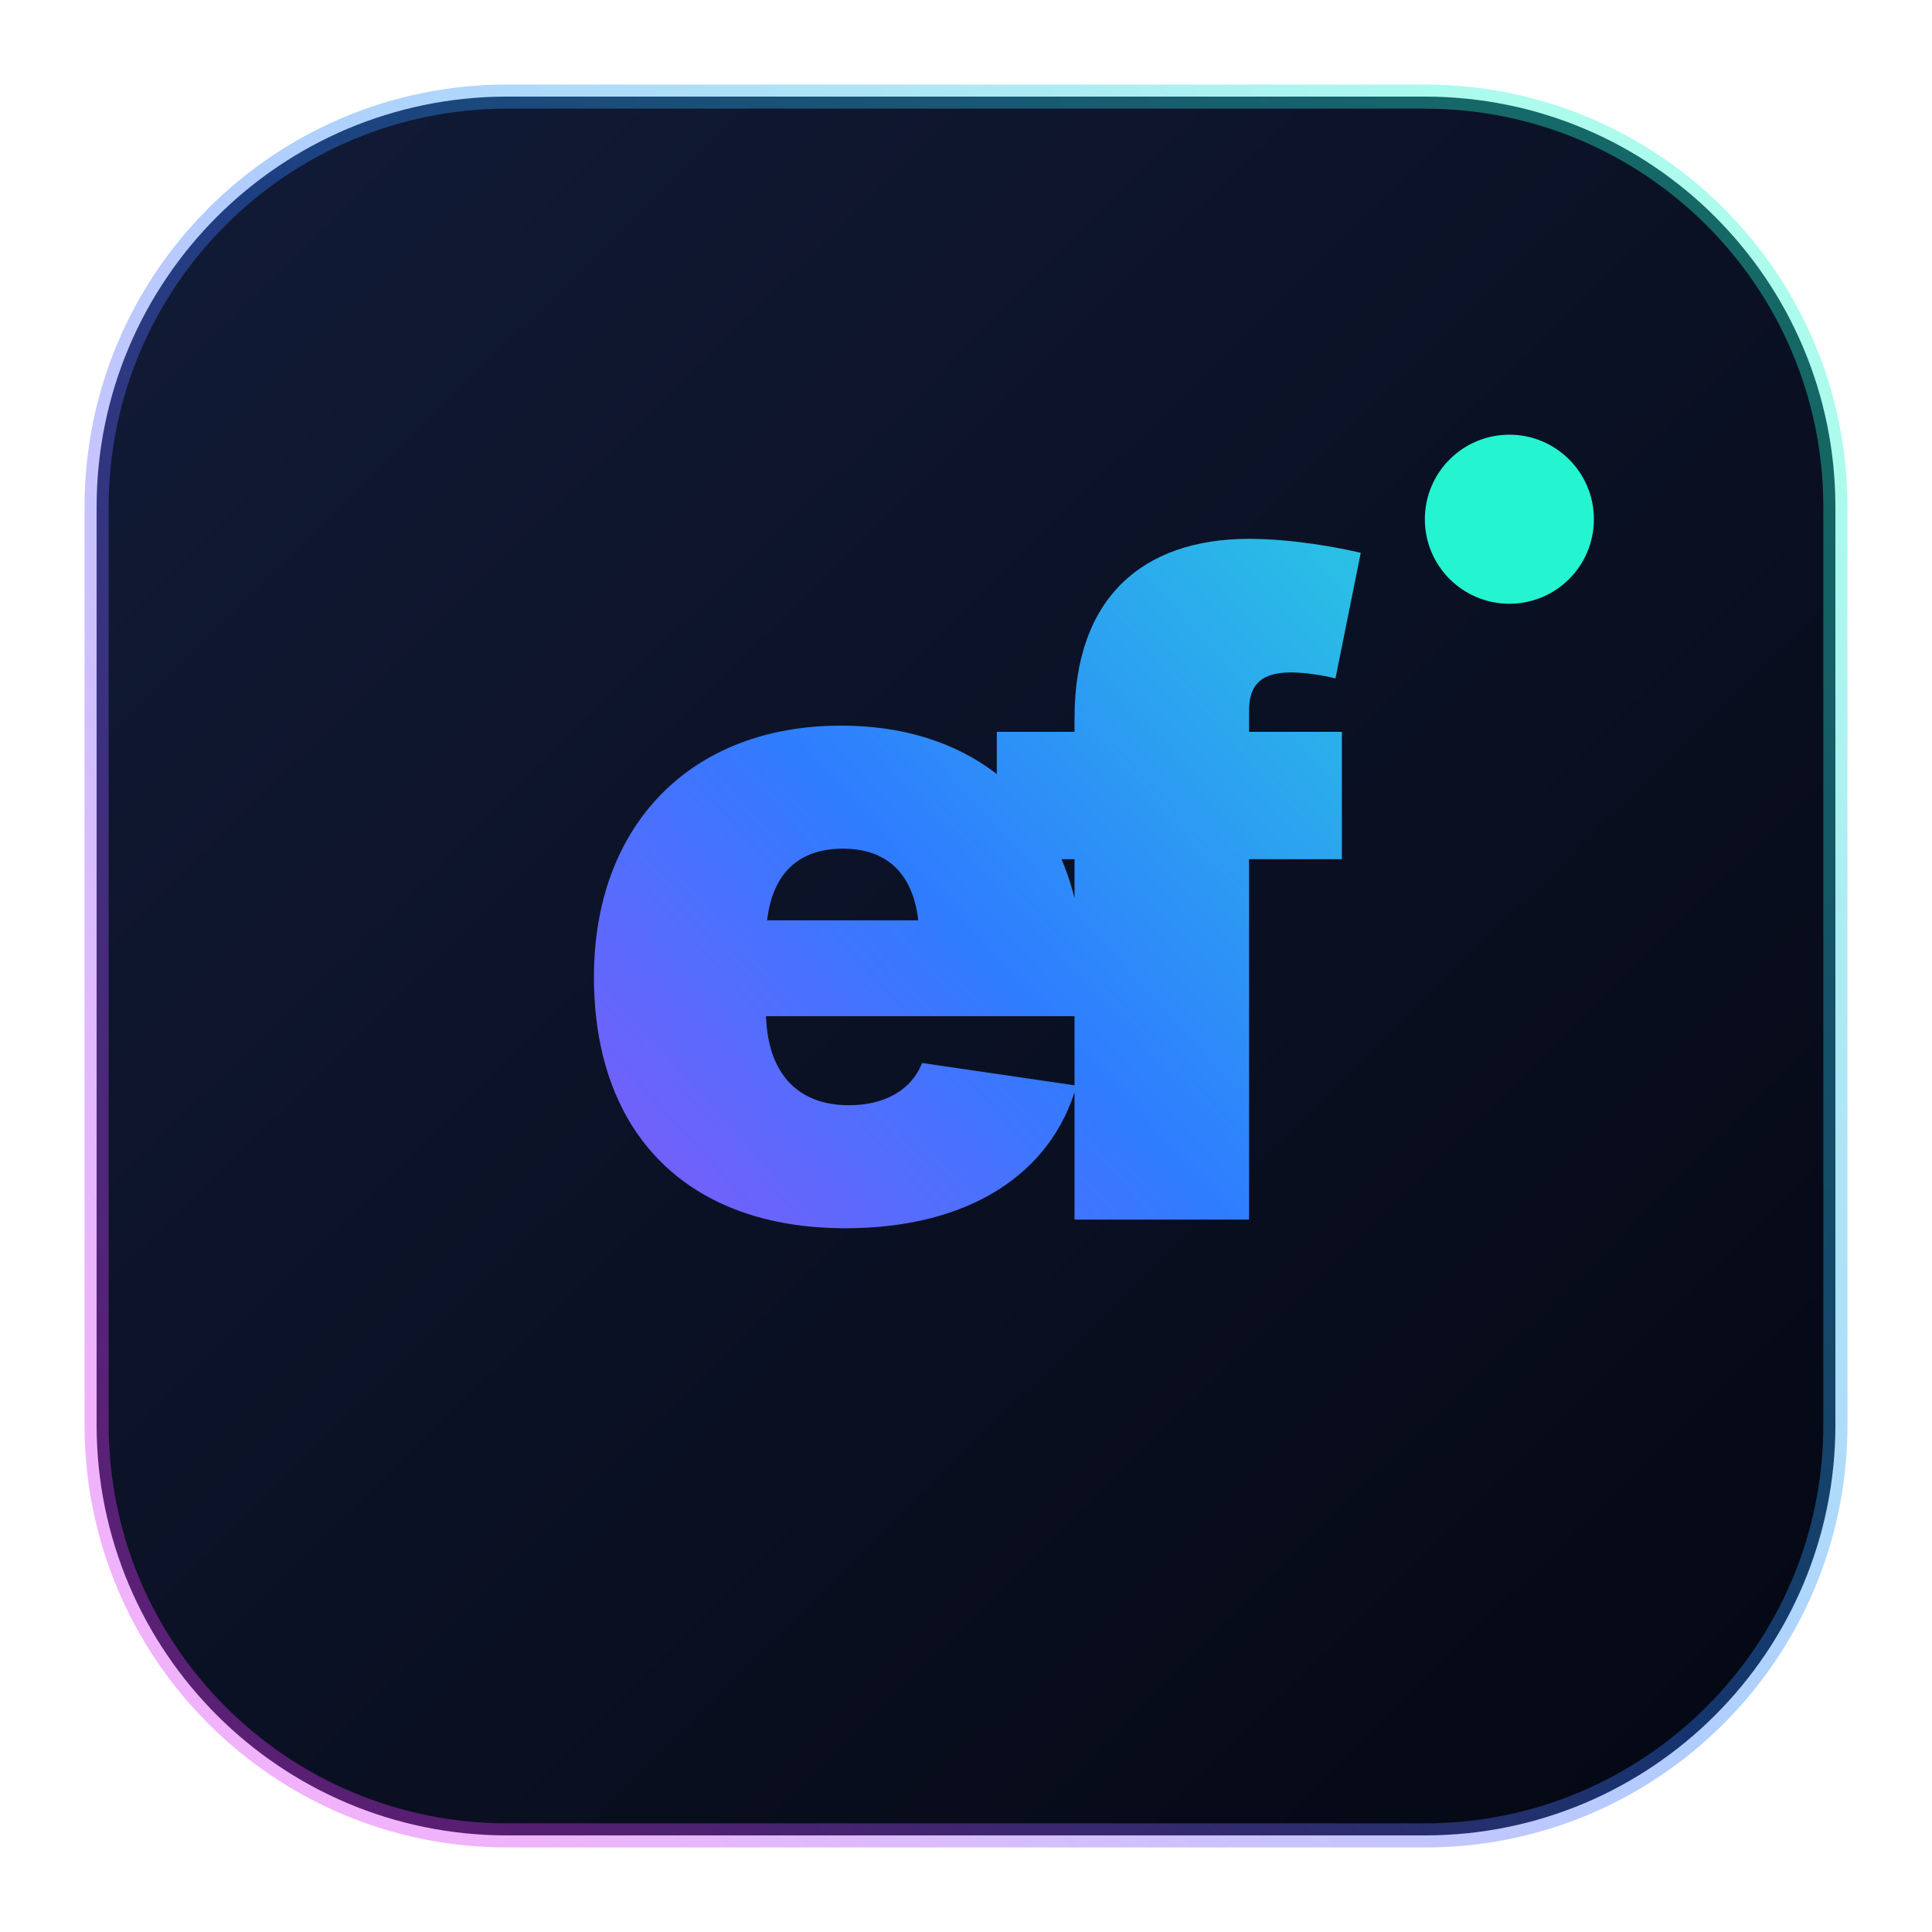
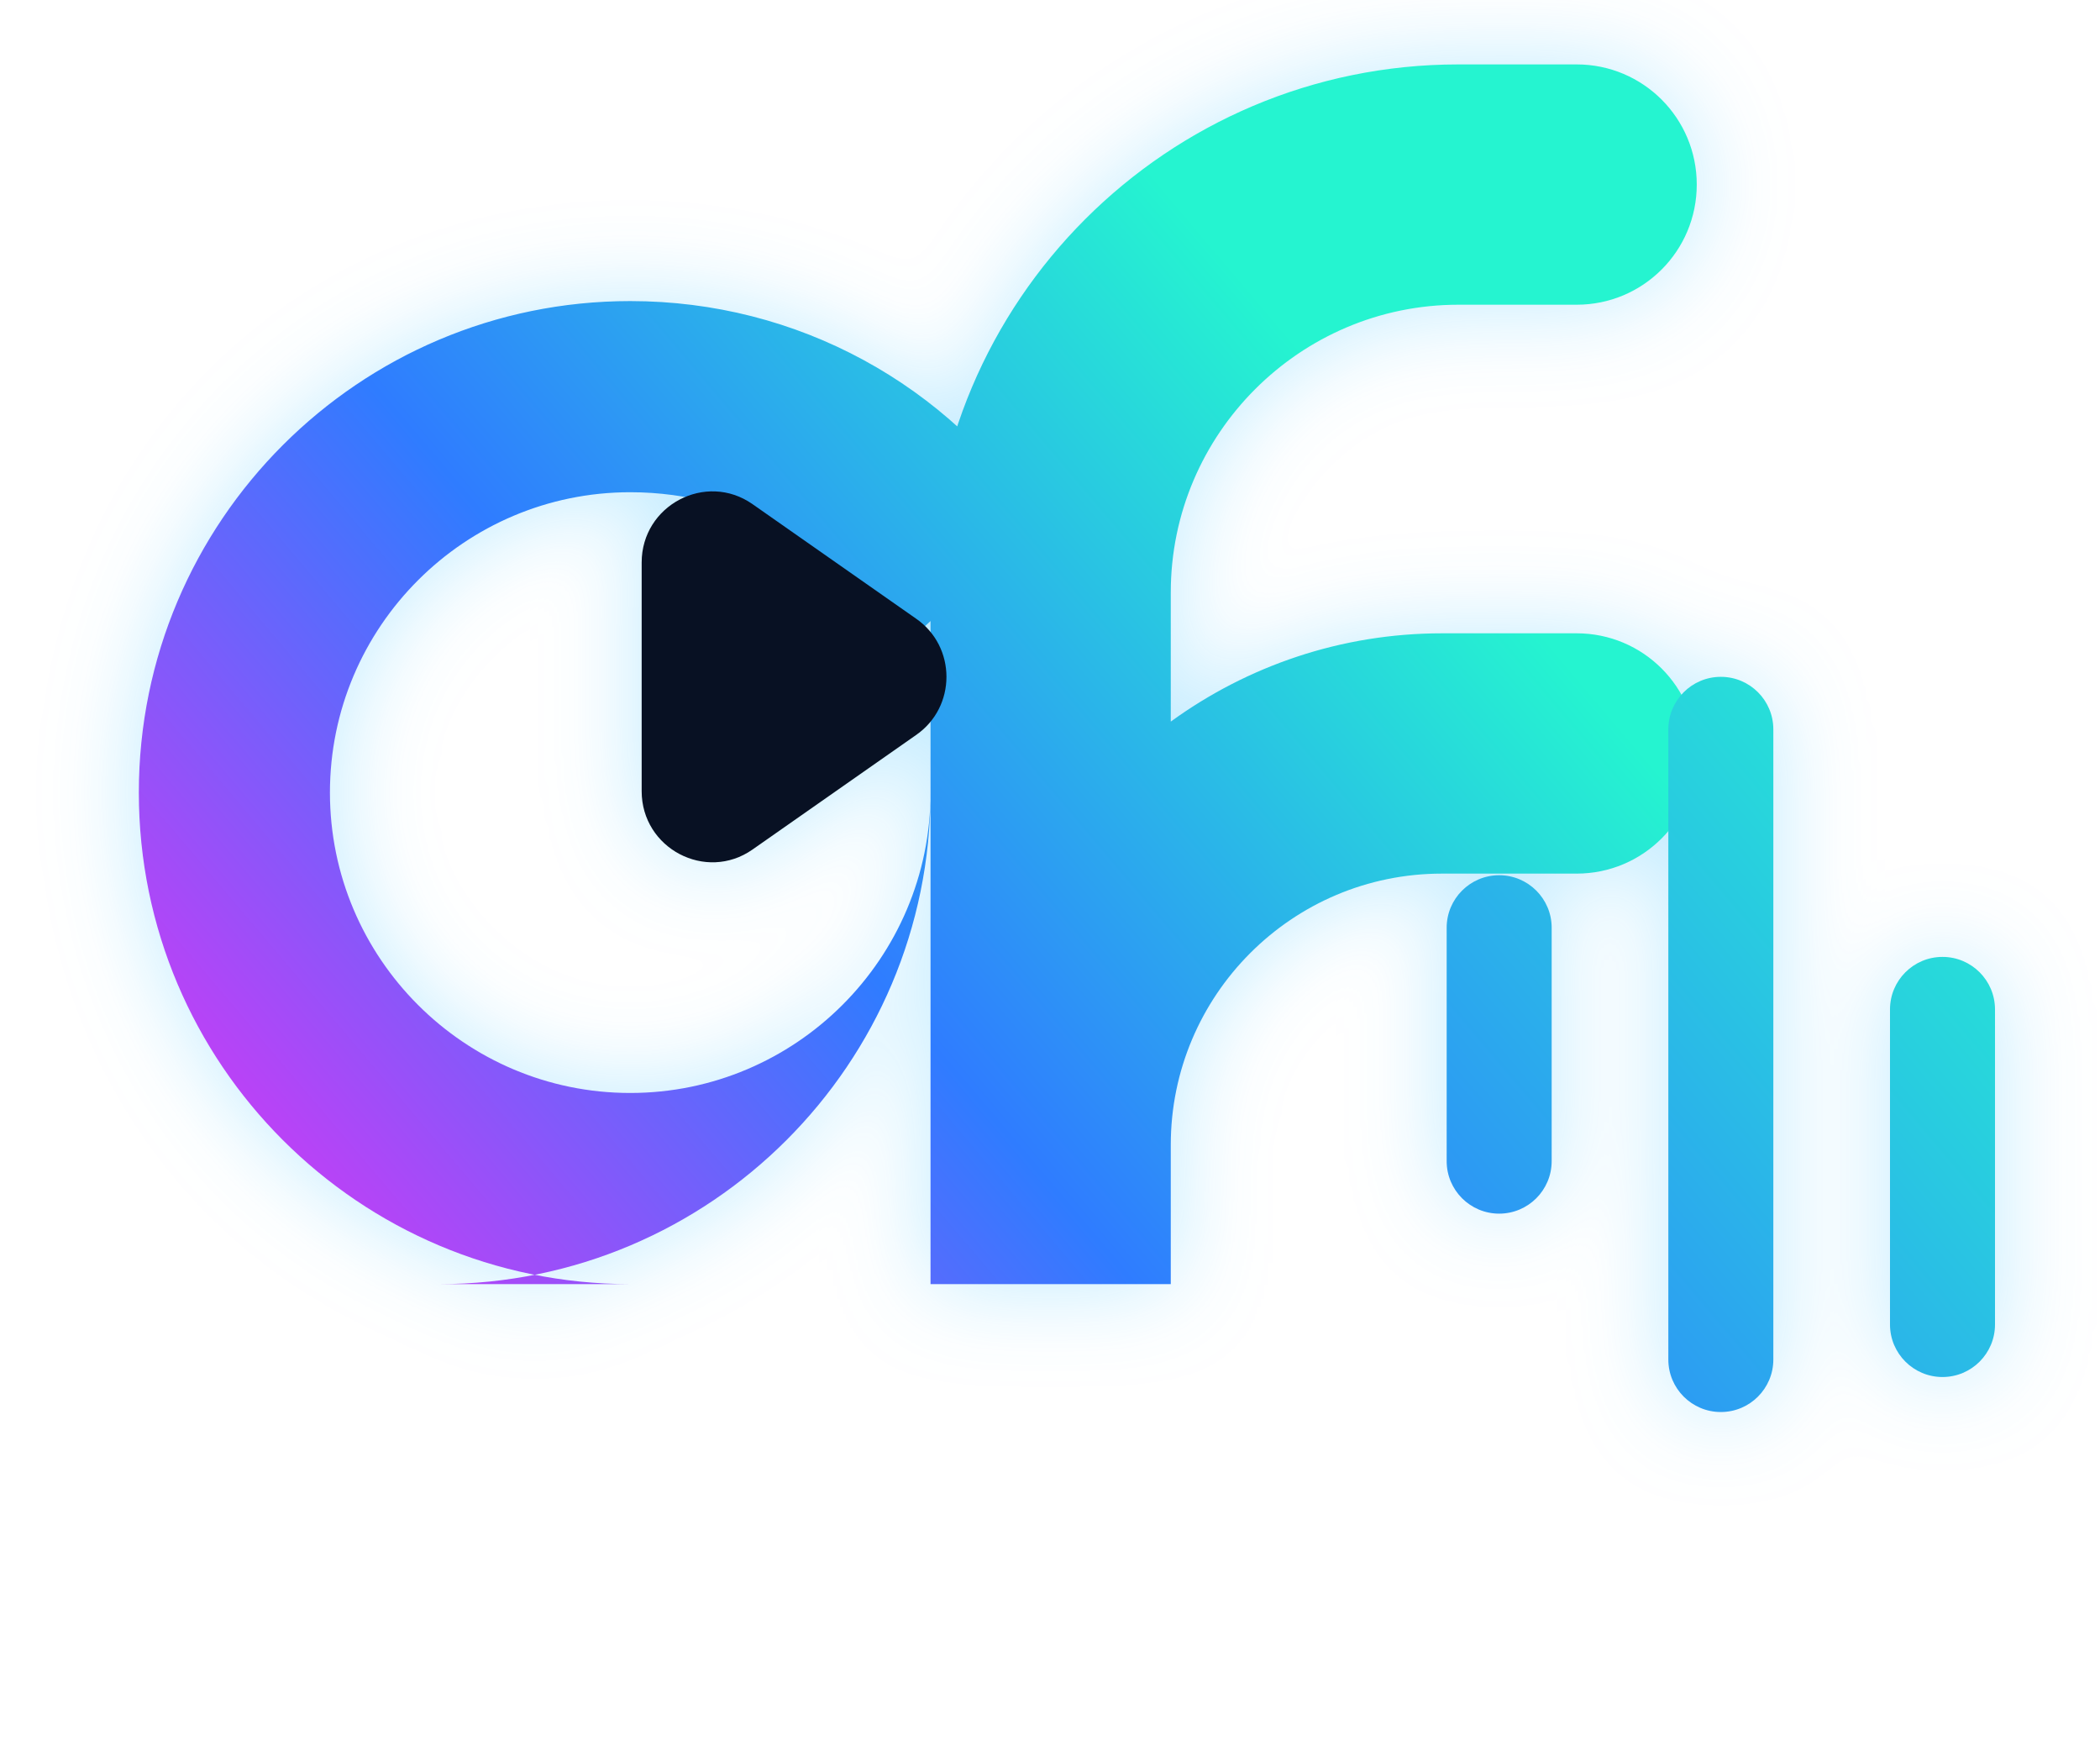
- <svg xmlns="http://www.w3.org/2000/svg" width="160" height="160" viewBox="0 0 160 160" fill="none">
+ <svg xmlns="http://www.w3.org/2000/svg" width="180" height="150" viewBox="0 0 180 150" fill="none">
  <defs>
-     <linearGradient id="g" x1="22" y1="132" x2="139" y2="25" gradientUnits="userSpaceOnUse">
+     <linearGradient id="g" x1="17" y1="118" x2="135" y2="18" gradientUnits="userSpaceOnUse">
      <stop offset="0" stop-color="#d736f5" />
-       <stop offset="0.5" stop-color="#2f7cff" />
+       <stop offset="0.48" stop-color="#2f7cff" />
      <stop offset="1" stop-color="#25f4d0" />
    </linearGradient>
-     <linearGradient id="panel" x1="18" y1="17" x2="144" y2="145" gradientUnits="userSpaceOnUse">
-       <stop offset="0" stop-color="#111a35" />
-       <stop offset="1" stop-color="#050814" />
-     </linearGradient>
+     <filter id="glow" x="-18" y="-18" width="210" height="186" color-interpolation-filters="sRGB">
+       <feGaussianBlur stdDeviation="4" result="blur" />
+       <feColorMatrix in="blur" type="matrix" values="0 0 0 0 0.13 0 0 0 0 0.72 0 0 0 0 1 0 0 0 0.28 0" />
+       <feBlend in="SourceGraphic" />
+     </filter>
  </defs>
-   <rect x="8" y="8" width="144" height="144" rx="34" fill="url(#panel)" />
-   <rect x="8" y="8" width="144" height="144" rx="34" stroke="url(#g)" stroke-opacity=".38" stroke-width="2" />
-   <text x="80" y="101" text-anchor="middle" fill="url(#g)" font-family="Inter, Avenir, Helvetica, Arial, sans-serif" font-size="74" font-weight="850" letter-spacing="-10">ef</text>
-   <circle cx="125" cy="43" r="7" fill="#25f4d0" />
+   <g filter="url(#glow)">
+     <path d="M59 118c-29.8 0-54-24.2-54-54s24.2-54 54-54c18.4 0 35 9.2 44.9 24.2L88.8 48.1C82.8 37.8 71.7 31 59 31c-18.2 0-33 14.8-33 33s14.8 33 33 33 33-14.8 33-33V42c0-32 26-58 58-58h13c7.3 0 13.2 5.9 13.2 13.2S170.3 10.4 163 10.4h-13c-17.4 0-31.6 14.2-31.6 31.6v14.2c8.4-6.1 18.7-9.7 29.8-9.7H163c7.3 0 13.2 5.9 13.2 13.2S170.3 72.9 163 72.9h-14.8c-16.5 0-29.8 13.4-29.8 29.8V118H92V64c0 29.8-24.2 54-54 54Z" fill="url(#g)" transform="translate(8 18) scale(.78)" />
+     <path d="M55 67.8V48.2c0-4.9 5.5-7.8 9.5-5l14 9.8c3.5 2.4 3.5 7.6 0 10l-14 9.8c-4 2.8-9.5-.1-9.5-5Z" fill="#081123" />
+     <rect x="124" y="75" width="9" height="29" rx="4.5" fill="url(#g)" />
+     <rect x="143" y="58" width="9" height="63" rx="4.5" fill="url(#g)" />
+     <rect x="162" y="82" width="9" height="36" rx="4.5" fill="url(#g)" />
+   </g>
</svg>
